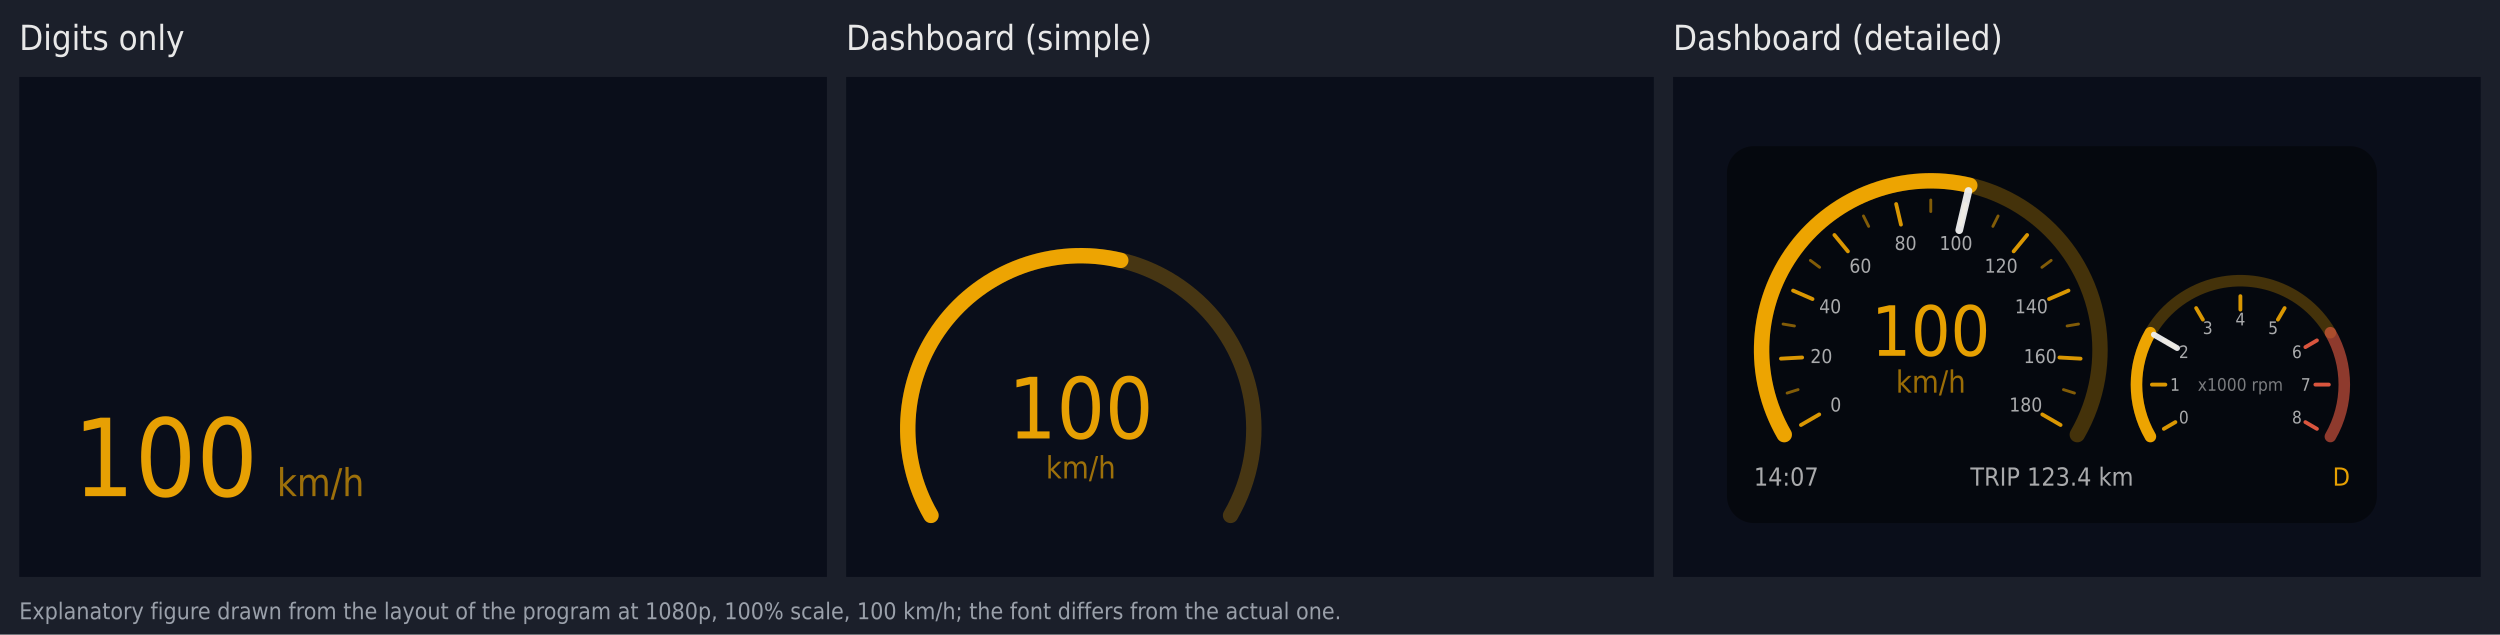
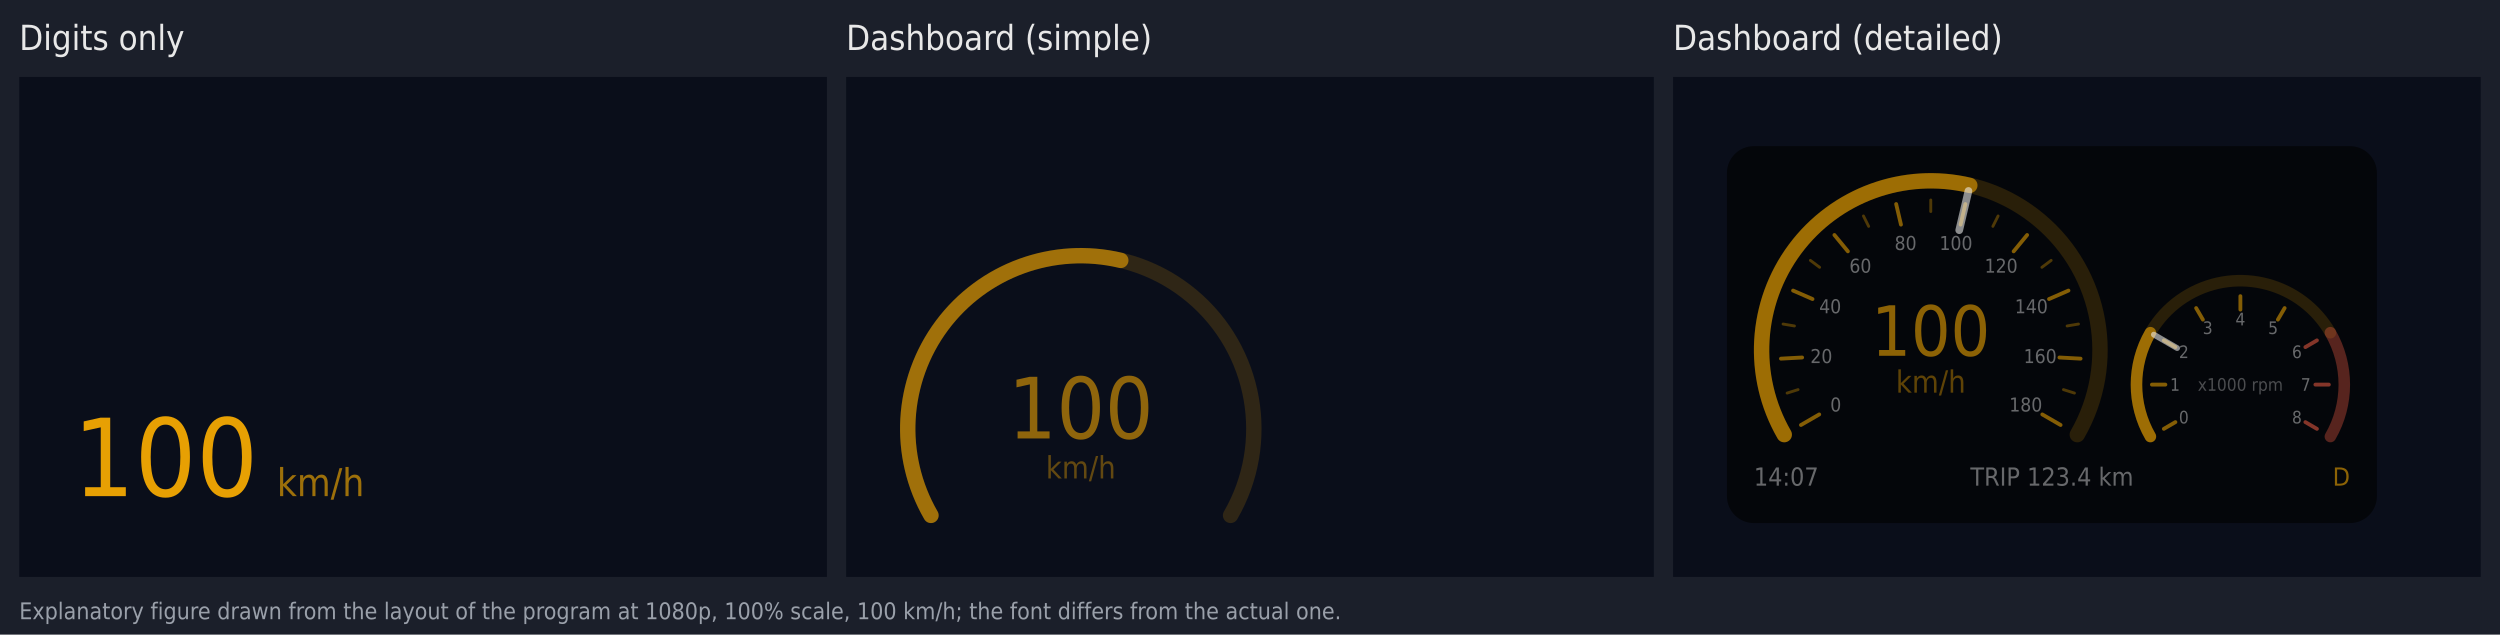
<svg xmlns="http://www.w3.org/2000/svg" width="1300" height="330" viewBox="0 0 1300 330" font-family="DejaVu Sans Condensed, sans-serif">
  <rect width="100%" height="100%" fill="#1b1f2a" />
  <text x="10" y="26" font-size="18" fill="#e8e8e8">Digits only</text>
  <svg x="10" y="40" width="420" height="260" viewBox="0 820 420 260">
    <rect width="1920" height="1080" fill="rgb(10,14,26)" />
    <rect y="594" width="1920" height="108" fill="#3a2a10" opacity=".5" />
    <text x="28" y="1038" font-size="56" fill="#ffb000" fill-opacity=".9" font-family="DejaVu Sans Condensed, sans-serif">100</text>
    <text x="134" y="1038" font-size="20" fill="#ffb000" fill-opacity=".6" font-family="DejaVu Sans Condensed, sans-serif">km/h</text>
  </svg>
  <text x="440" y="26" font-size="18" fill="#e8e8e8">Dashboard (simple)</text>
  <svg x="440" y="40" width="420" height="260" viewBox="0 820 420 260">
    <rect width="1920" height="1080" fill="rgb(10,14,26)" />
    <rect y="594" width="1920" height="108" fill="#3a2a10" opacity=".5" />
-     <path d="M44.1 1048.0 A90.0 90.0 0 1 1 199.9 1048.0" stroke="#ffb000" stroke-opacity=".25" stroke-width="8" fill="none" stroke-linecap="round" />
-     <path d="M44.1 1048.0 A90.0 90.0 0 0 1 142.8 915.4" stroke="#ffb000" stroke-opacity=".9" stroke-width="8" fill="none" stroke-linecap="round" />
-     <text x="122.0" y="1008.0" font-size="44" fill="#ffb000" fill-opacity=".9" text-anchor="middle" font-family="DejaVu Sans Condensed, sans-serif">100</text>
-     <text x="122.0" y="1028.8" font-size="16" fill="#ffb000" fill-opacity=".6" text-anchor="middle" font-family="DejaVu Sans Condensed, sans-serif">km/h</text>
+     <path d="M44.1 1048.0 A90.0 90.0 0 1 1 199.9 1048.0" stroke="#ffb000" stroke-opacity="0.15" stroke-width="8" fill="none" stroke-linecap="round" />
+     <path d="M44.1 1048.0 A90.0 90.0 0 0 1 142.8 915.4" stroke="#ffb000" stroke-opacity="0.54" stroke-width="8" fill="none" stroke-linecap="round" />
+     <text x="122.0" y="1008.0" font-size="44" fill="#ffb000" fill-opacity="0.54" text-anchor="middle" font-family="DejaVu Sans Condensed, sans-serif">100</text>
+     <text x="122.0" y="1028.8" font-size="16" fill="#ffb000" fill-opacity="0.36" text-anchor="middle" font-family="DejaVu Sans Condensed, sans-serif">km/h</text>
  </svg>
  <text x="870" y="26" font-size="18" fill="#e8e8e8">Dashboard (detailed)</text>
  <svg x="870" y="40" width="420" height="260" viewBox="0 820 420 260">
    <rect width="1920" height="1080" fill="rgb(10,14,26)" />
    <rect y="594" width="1920" height="108" fill="#3a2a10" opacity=".5" />
-     <rect x="28" y="856" width="338" height="196" rx="14" fill="black" fill-opacity=".45" />
-     <path d="M57.8 1006.0 A88.0 88.0 0 1 1 210.2 1006.0" stroke="#ffb000" stroke-opacity=".25" stroke-width="8" fill="none" stroke-linecap="round" />
-     <path d="M66.5 1001.0 L76.0 995.5" stroke="#ffb000" stroke-opacity="0.85" stroke-width="2" stroke-linecap="round" />
-     <text x="84.6" y="994.0" font-size="10" fill="#f0f0f0" fill-opacity=".7" text-anchor="middle" font-family="DejaVu Sans Condensed, sans-serif">0</text>
-     <path d="M59.3 984.4 L65.0 982.6" stroke="#ffb000" stroke-opacity="0.5" stroke-width="1.5" stroke-linecap="round" />
-     <path d="M56.1 966.5 L67.1 965.9" stroke="#ffb000" stroke-opacity="0.85" stroke-width="2" stroke-linecap="round" />
-     <text x="77.1" y="968.8" font-size="10" fill="#f0f0f0" fill-opacity=".7" text-anchor="middle" font-family="DejaVu Sans Condensed, sans-serif">20</text>
-     <path d="M57.2 948.5 L63.1 949.5" stroke="#ffb000" stroke-opacity="0.5" stroke-width="1.5" stroke-linecap="round" />
-     <path d="M62.4 931.1 L72.5 935.5" stroke="#ffb000" stroke-opacity="0.85" stroke-width="2" stroke-linecap="round" />
-     <text x="81.7" y="942.9" font-size="10" fill="#f0f0f0" fill-opacity=".7" text-anchor="middle" font-family="DejaVu Sans Condensed, sans-serif">40</text>
-     <path d="M71.4 915.4 L76.2 919.0" stroke="#ffb000" stroke-opacity="0.5" stroke-width="1.5" stroke-linecap="round" />
-     <path d="M83.9 902.2 L90.9 910.7" stroke="#ffb000" stroke-opacity="0.85" stroke-width="2" stroke-linecap="round" />
-     <text x="97.4" y="921.8" font-size="10" fill="#f0f0f0" fill-opacity=".7" text-anchor="middle" font-family="DejaVu Sans Condensed, sans-serif">60</text>
-     <path d="M99.0 892.3 L101.7 897.7" stroke="#ffb000" stroke-opacity="0.5" stroke-width="1.5" stroke-linecap="round" />
-     <path d="M116.0 886.1 L118.5 896.8" stroke="#ffb000" stroke-opacity="0.85" stroke-width="2" stroke-linecap="round" />
-     <text x="120.9" y="910.0" font-size="10" fill="#f0f0f0" fill-opacity=".7" text-anchor="middle" font-family="DejaVu Sans Condensed, sans-serif">80</text>
-     <path d="M134.0 884.0 L134.0 890.0" stroke="#ffb000" stroke-opacity="0.5" stroke-width="1.5" stroke-linecap="round" />
-     <path d="M152.0 886.1 L149.5 896.8" stroke="#ffb000" stroke-opacity="0.85" stroke-width="2" stroke-linecap="round" />
-     <text x="147.1" y="910.0" font-size="10" fill="#f0f0f0" fill-opacity=".7" text-anchor="middle" font-family="DejaVu Sans Condensed, sans-serif">100</text>
-     <path d="M169.0 892.3 L166.3 897.7" stroke="#ffb000" stroke-opacity="0.5" stroke-width="1.5" stroke-linecap="round" />
-     <path d="M184.1 902.2 L177.1 910.7" stroke="#ffb000" stroke-opacity="0.85" stroke-width="2" stroke-linecap="round" />
-     <text x="170.6" y="921.8" font-size="10" fill="#f0f0f0" fill-opacity=".7" text-anchor="middle" font-family="DejaVu Sans Condensed, sans-serif">120</text>
-     <path d="M196.6 915.4 L191.8 919.0" stroke="#ffb000" stroke-opacity="0.5" stroke-width="1.5" stroke-linecap="round" />
-     <path d="M205.6 931.1 L195.5 935.5" stroke="#ffb000" stroke-opacity="0.85" stroke-width="2" stroke-linecap="round" />
-     <text x="186.3" y="942.9" font-size="10" fill="#f0f0f0" fill-opacity=".7" text-anchor="middle" font-family="DejaVu Sans Condensed, sans-serif">140</text>
-     <path d="M210.8 948.5 L204.9 949.5" stroke="#ffb000" stroke-opacity="0.5" stroke-width="1.5" stroke-linecap="round" />
-     <path d="M211.9 966.5 L200.9 965.9" stroke="#ffb000" stroke-opacity="0.85" stroke-width="2" stroke-linecap="round" />
-     <text x="190.9" y="968.8" font-size="10" fill="#f0f0f0" fill-opacity=".7" text-anchor="middle" font-family="DejaVu Sans Condensed, sans-serif">160</text>
-     <path d="M208.7 984.4 L203.0 982.6" stroke="#ffb000" stroke-opacity="0.5" stroke-width="1.5" stroke-linecap="round" />
-     <path d="M201.5 1001.0 L192.0 995.5" stroke="#ffb000" stroke-opacity="0.85" stroke-width="2" stroke-linecap="round" />
-     <text x="183.4" y="994.0" font-size="10" fill="#f0f0f0" fill-opacity=".7" text-anchor="middle" font-family="DejaVu Sans Condensed, sans-serif">180</text>
-     <path d="M57.8 1006.0 A88.0 88.0 0 0 1 154.3 876.4" stroke="#ffb000" stroke-opacity=".9" stroke-width="8" fill="none" stroke-linecap="round" />
-     <path d="M148.8 899.7 L153.6 879.3" stroke="#f0f0f0" stroke-opacity=".95" stroke-width="4" stroke-linecap="round" />
-     <text x="134.0" y="965.0" font-size="36" fill="#ffb000" fill-opacity=".9" text-anchor="middle" font-family="DejaVu Sans Condensed, sans-serif">100</text>
-     <text x="134.0" y="984.2" font-size="16" fill="#ffb000" fill-opacity=".6" text-anchor="middle" font-family="DejaVu Sans Condensed, sans-serif">km/h</text>
-     <path d="M248.2 1007.0 A54.0 54.0 0 0 1 341.8 953.0" stroke="#ffb000" stroke-opacity=".25" stroke-width="6" fill="none" stroke-linecap="round" />
-     <path d="M341.8 953.0 A54.0 54.0 0 0 1 341.8 1007.0" stroke="tomato" stroke-opacity=".55" stroke-width="6" fill="none" stroke-linecap="round" />
-     <path d="M255.2 1003.0 L261.2 999.5" stroke="#ffb000" stroke-opacity="0.85" stroke-width="2" stroke-linecap="round" />
-     <text x="265.6" y="1000.2" font-size="9" fill="#f0f0f0" fill-opacity=".7" text-anchor="middle" font-family="DejaVu Sans Condensed, sans-serif">0</text>
-     <path d="M249.0 980.0 L256.0 980.0" stroke="#ffb000" stroke-opacity="0.85" stroke-width="2" stroke-linecap="round" />
-     <text x="261.0" y="983.2" font-size="9" fill="#f0f0f0" fill-opacity=".7" text-anchor="middle" font-family="DejaVu Sans Condensed, sans-serif">1</text>
-     <path d="M255.2 957.0 L261.2 960.5" stroke="#ffb000" stroke-opacity="0.85" stroke-width="2" stroke-linecap="round" />
-     <text x="265.6" y="966.2" font-size="9" fill="#f0f0f0" fill-opacity=".7" text-anchor="middle" font-family="DejaVu Sans Condensed, sans-serif">2</text>
-     <path d="M272.0 940.2 L275.5 946.2" stroke="#ffb000" stroke-opacity="0.85" stroke-width="2" stroke-linecap="round" />
-     <text x="278.0" y="953.7" font-size="9" fill="#f0f0f0" fill-opacity=".7" text-anchor="middle" font-family="DejaVu Sans Condensed, sans-serif">3</text>
-     <path d="M295.0 934.0 L295.0 941.0" stroke="#ffb000" stroke-opacity="0.85" stroke-width="2" stroke-linecap="round" />
-     <text x="295.0" y="949.2" font-size="9" fill="#f0f0f0" fill-opacity=".7" text-anchor="middle" font-family="DejaVu Sans Condensed, sans-serif">4</text>
-     <path d="M318.0 940.2 L314.5 946.2" stroke="#ffb000" stroke-opacity="0.85" stroke-width="2" stroke-linecap="round" />
-     <text x="312.0" y="953.7" font-size="9" fill="#f0f0f0" fill-opacity=".7" text-anchor="middle" font-family="DejaVu Sans Condensed, sans-serif">5</text>
-     <path d="M334.8 957.0 L328.8 960.5" stroke="tomato" stroke-opacity="0.85" stroke-width="2" stroke-linecap="round" />
-     <text x="324.4" y="966.2" font-size="9" fill="#f0f0f0" fill-opacity=".7" text-anchor="middle" font-family="DejaVu Sans Condensed, sans-serif">6</text>
-     <path d="M341.0 980.0 L334.0 980.0" stroke="tomato" stroke-opacity="0.85" stroke-width="2" stroke-linecap="round" />
-     <text x="329.0" y="983.2" font-size="9" fill="#f0f0f0" fill-opacity=".7" text-anchor="middle" font-family="DejaVu Sans Condensed, sans-serif">7</text>
-     <path d="M334.8 1003.0 L328.8 999.5" stroke="tomato" stroke-opacity="0.85" stroke-width="2" stroke-linecap="round" />
-     <text x="324.4" y="1000.2" font-size="9" fill="#f0f0f0" fill-opacity=".7" text-anchor="middle" font-family="DejaVu Sans Condensed, sans-serif">8</text>
-     <path d="M248.2 1007.0 A54.0 54.0 0 0 1 248.2 953.0" stroke="#ffb000" stroke-opacity=".9" stroke-width="6" fill="none" stroke-linecap="round" />
-     <path d="M262.1 961.0 L250.0 954.0" stroke="#f0f0f0" stroke-opacity=".95" stroke-width="3" stroke-linecap="round" />
-     <text x="295.0" y="983.2" font-size="9" fill="#f0f0f0" fill-opacity=".5" text-anchor="middle" font-family="DejaVu Sans Condensed, sans-serif">x1000 rpm</text>
-     <g font-size="13" fill="#f0f0f0" fill-opacity=".7" font-family="DejaVu Sans Condensed, sans-serif">
+     <rect x="28" y="856" width="338" height="196" rx="14" fill="black" fill-opacity=".6" />
+     <path d="M57.8 1006.0 A88.0 88.0 0 1 1 210.2 1006.0" stroke="#ffb000" stroke-opacity="0.15" stroke-width="8" fill="none" stroke-linecap="round" />
+     <path d="M66.5 1001.0 L76.0 995.5" stroke="#ffb000" stroke-opacity="0.51" stroke-width="2" stroke-linecap="round" />
+     <text x="84.6" y="994.0" font-size="10" fill="#f0f0f0" fill-opacity="0.42" text-anchor="middle" font-family="DejaVu Sans Condensed, sans-serif">0</text>
+     <path d="M59.3 984.4 L65.0 982.6" stroke="#ffb000" stroke-opacity="0.3" stroke-width="1.5" stroke-linecap="round" />
+     <path d="M56.1 966.5 L67.1 965.9" stroke="#ffb000" stroke-opacity="0.51" stroke-width="2" stroke-linecap="round" />
+     <text x="77.1" y="968.8" font-size="10" fill="#f0f0f0" fill-opacity="0.42" text-anchor="middle" font-family="DejaVu Sans Condensed, sans-serif">20</text>
+     <path d="M57.2 948.5 L63.1 949.5" stroke="#ffb000" stroke-opacity="0.3" stroke-width="1.5" stroke-linecap="round" />
+     <path d="M62.4 931.1 L72.5 935.5" stroke="#ffb000" stroke-opacity="0.51" stroke-width="2" stroke-linecap="round" />
+     <text x="81.7" y="942.9" font-size="10" fill="#f0f0f0" fill-opacity="0.42" text-anchor="middle" font-family="DejaVu Sans Condensed, sans-serif">40</text>
+     <path d="M71.4 915.4 L76.2 919.0" stroke="#ffb000" stroke-opacity="0.3" stroke-width="1.5" stroke-linecap="round" />
+     <path d="M83.9 902.2 L90.9 910.7" stroke="#ffb000" stroke-opacity="0.51" stroke-width="2" stroke-linecap="round" />
+     <text x="97.4" y="921.8" font-size="10" fill="#f0f0f0" fill-opacity="0.42" text-anchor="middle" font-family="DejaVu Sans Condensed, sans-serif">60</text>
+     <path d="M99.0 892.3 L101.7 897.7" stroke="#ffb000" stroke-opacity="0.3" stroke-width="1.5" stroke-linecap="round" />
+     <path d="M116.0 886.1 L118.5 896.8" stroke="#ffb000" stroke-opacity="0.51" stroke-width="2" stroke-linecap="round" />
+     <text x="120.9" y="910.0" font-size="10" fill="#f0f0f0" fill-opacity="0.42" text-anchor="middle" font-family="DejaVu Sans Condensed, sans-serif">80</text>
+     <path d="M134.0 884.0 L134.0 890.0" stroke="#ffb000" stroke-opacity="0.3" stroke-width="1.5" stroke-linecap="round" />
+     <path d="M152.0 886.1 L149.5 896.8" stroke="#ffb000" stroke-opacity="0.51" stroke-width="2" stroke-linecap="round" />
+     <text x="147.1" y="910.0" font-size="10" fill="#f0f0f0" fill-opacity="0.42" text-anchor="middle" font-family="DejaVu Sans Condensed, sans-serif">100</text>
+     <path d="M169.0 892.3 L166.3 897.7" stroke="#ffb000" stroke-opacity="0.3" stroke-width="1.5" stroke-linecap="round" />
+     <path d="M184.1 902.2 L177.1 910.7" stroke="#ffb000" stroke-opacity="0.51" stroke-width="2" stroke-linecap="round" />
+     <text x="170.6" y="921.8" font-size="10" fill="#f0f0f0" fill-opacity="0.42" text-anchor="middle" font-family="DejaVu Sans Condensed, sans-serif">120</text>
+     <path d="M196.6 915.4 L191.8 919.0" stroke="#ffb000" stroke-opacity="0.3" stroke-width="1.5" stroke-linecap="round" />
+     <path d="M205.6 931.1 L195.5 935.5" stroke="#ffb000" stroke-opacity="0.51" stroke-width="2" stroke-linecap="round" />
+     <text x="186.3" y="942.9" font-size="10" fill="#f0f0f0" fill-opacity="0.42" text-anchor="middle" font-family="DejaVu Sans Condensed, sans-serif">140</text>
+     <path d="M210.8 948.5 L204.9 949.5" stroke="#ffb000" stroke-opacity="0.3" stroke-width="1.5" stroke-linecap="round" />
+     <path d="M211.9 966.5 L200.9 965.9" stroke="#ffb000" stroke-opacity="0.51" stroke-width="2" stroke-linecap="round" />
+     <text x="190.9" y="968.8" font-size="10" fill="#f0f0f0" fill-opacity="0.42" text-anchor="middle" font-family="DejaVu Sans Condensed, sans-serif">160</text>
+     <path d="M208.7 984.4 L203.0 982.6" stroke="#ffb000" stroke-opacity="0.3" stroke-width="1.5" stroke-linecap="round" />
+     <path d="M201.5 1001.0 L192.0 995.5" stroke="#ffb000" stroke-opacity="0.51" stroke-width="2" stroke-linecap="round" />
+     <text x="183.4" y="994.0" font-size="10" fill="#f0f0f0" fill-opacity="0.42" text-anchor="middle" font-family="DejaVu Sans Condensed, sans-serif">180</text>
+     <path d="M57.8 1006.0 A88.0 88.0 0 0 1 154.3 876.4" stroke="#ffb000" stroke-opacity="0.54" stroke-width="8" fill="none" stroke-linecap="round" />
+     <path d="M148.8 899.7 L153.6 879.3" stroke="#f0f0f0" stroke-opacity="0.57" stroke-width="4" stroke-linecap="round" />
+     <text x="134.0" y="965.0" font-size="36" fill="#ffb000" fill-opacity="0.54" text-anchor="middle" font-family="DejaVu Sans Condensed, sans-serif">100</text>
+     <text x="134.0" y="984.2" font-size="16" fill="#ffb000" fill-opacity="0.36" text-anchor="middle" font-family="DejaVu Sans Condensed, sans-serif">km/h</text>
+     <path d="M248.2 1007.0 A54.0 54.0 0 0 1 341.8 953.0" stroke="#ffb000" stroke-opacity="0.15" stroke-width="6" fill="none" stroke-linecap="round" />
+     <path d="M341.8 953.0 A54.0 54.0 0 0 1 341.8 1007.0" stroke="tomato" stroke-opacity="0.33" stroke-width="6" fill="none" stroke-linecap="round" />
+     <path d="M255.2 1003.0 L261.2 999.5" stroke="#ffb000" stroke-opacity="0.51" stroke-width="2" stroke-linecap="round" />
+     <text x="265.6" y="1000.2" font-size="9" fill="#f0f0f0" fill-opacity="0.42" text-anchor="middle" font-family="DejaVu Sans Condensed, sans-serif">0</text>
+     <path d="M249.0 980.0 L256.0 980.0" stroke="#ffb000" stroke-opacity="0.51" stroke-width="2" stroke-linecap="round" />
+     <text x="261.0" y="983.2" font-size="9" fill="#f0f0f0" fill-opacity="0.42" text-anchor="middle" font-family="DejaVu Sans Condensed, sans-serif">1</text>
+     <path d="M255.2 957.0 L261.2 960.5" stroke="#ffb000" stroke-opacity="0.51" stroke-width="2" stroke-linecap="round" />
+     <text x="265.6" y="966.2" font-size="9" fill="#f0f0f0" fill-opacity="0.42" text-anchor="middle" font-family="DejaVu Sans Condensed, sans-serif">2</text>
+     <path d="M272.0 940.2 L275.5 946.2" stroke="#ffb000" stroke-opacity="0.51" stroke-width="2" stroke-linecap="round" />
+     <text x="278.0" y="953.7" font-size="9" fill="#f0f0f0" fill-opacity="0.42" text-anchor="middle" font-family="DejaVu Sans Condensed, sans-serif">3</text>
+     <path d="M295.0 934.0 L295.0 941.0" stroke="#ffb000" stroke-opacity="0.51" stroke-width="2" stroke-linecap="round" />
+     <text x="295.0" y="949.2" font-size="9" fill="#f0f0f0" fill-opacity="0.42" text-anchor="middle" font-family="DejaVu Sans Condensed, sans-serif">4</text>
+     <path d="M318.0 940.2 L314.5 946.2" stroke="#ffb000" stroke-opacity="0.51" stroke-width="2" stroke-linecap="round" />
+     <text x="312.0" y="953.7" font-size="9" fill="#f0f0f0" fill-opacity="0.42" text-anchor="middle" font-family="DejaVu Sans Condensed, sans-serif">5</text>
+     <path d="M334.8 957.0 L328.8 960.5" stroke="tomato" stroke-opacity="0.51" stroke-width="2" stroke-linecap="round" />
+     <text x="324.4" y="966.2" font-size="9" fill="#f0f0f0" fill-opacity="0.42" text-anchor="middle" font-family="DejaVu Sans Condensed, sans-serif">6</text>
+     <path d="M341.0 980.0 L334.0 980.0" stroke="tomato" stroke-opacity="0.51" stroke-width="2" stroke-linecap="round" />
+     <text x="329.0" y="983.2" font-size="9" fill="#f0f0f0" fill-opacity="0.42" text-anchor="middle" font-family="DejaVu Sans Condensed, sans-serif">7</text>
+     <path d="M334.8 1003.0 L328.8 999.5" stroke="tomato" stroke-opacity="0.51" stroke-width="2" stroke-linecap="round" />
+     <text x="324.4" y="1000.2" font-size="9" fill="#f0f0f0" fill-opacity="0.42" text-anchor="middle" font-family="DejaVu Sans Condensed, sans-serif">8</text>
+     <path d="M248.2 1007.0 A54.0 54.0 0 0 1 248.2 953.0" stroke="#ffb000" stroke-opacity="0.54" stroke-width="6" fill="none" stroke-linecap="round" />
+     <path d="M262.1 961.0 L250.0 954.0" stroke="#f0f0f0" stroke-opacity="0.57" stroke-width="3" stroke-linecap="round" />
+     <text x="295.0" y="983.2" font-size="9" fill="#f0f0f0" fill-opacity="0.3" text-anchor="middle" font-family="DejaVu Sans Condensed, sans-serif">x1000 rpm</text>
+     <g font-size="13" fill="#f0f0f0" fill-opacity="0.42" font-family="DejaVu Sans Condensed, sans-serif">
      <text x="42" y="1032.55">14:07</text>
      <text x="197" y="1032.55" text-anchor="middle">TRIP 123.4 km</text>
-       <text x="352" y="1032.55" text-anchor="end" fill="#ffb000" fill-opacity=".9">D</text>
+       <text x="352" y="1032.55" text-anchor="end" fill="#ffb000" fill-opacity="0.54">D</text>
    </g>
  </svg>
  <text x="10" y="322" font-size="12" fill="#9aa0aa">Explanatory figure drawn from the layout of the program at 1080p, 100% scale, 100 km/h; the font differs from the actual one.</text>
</svg>
